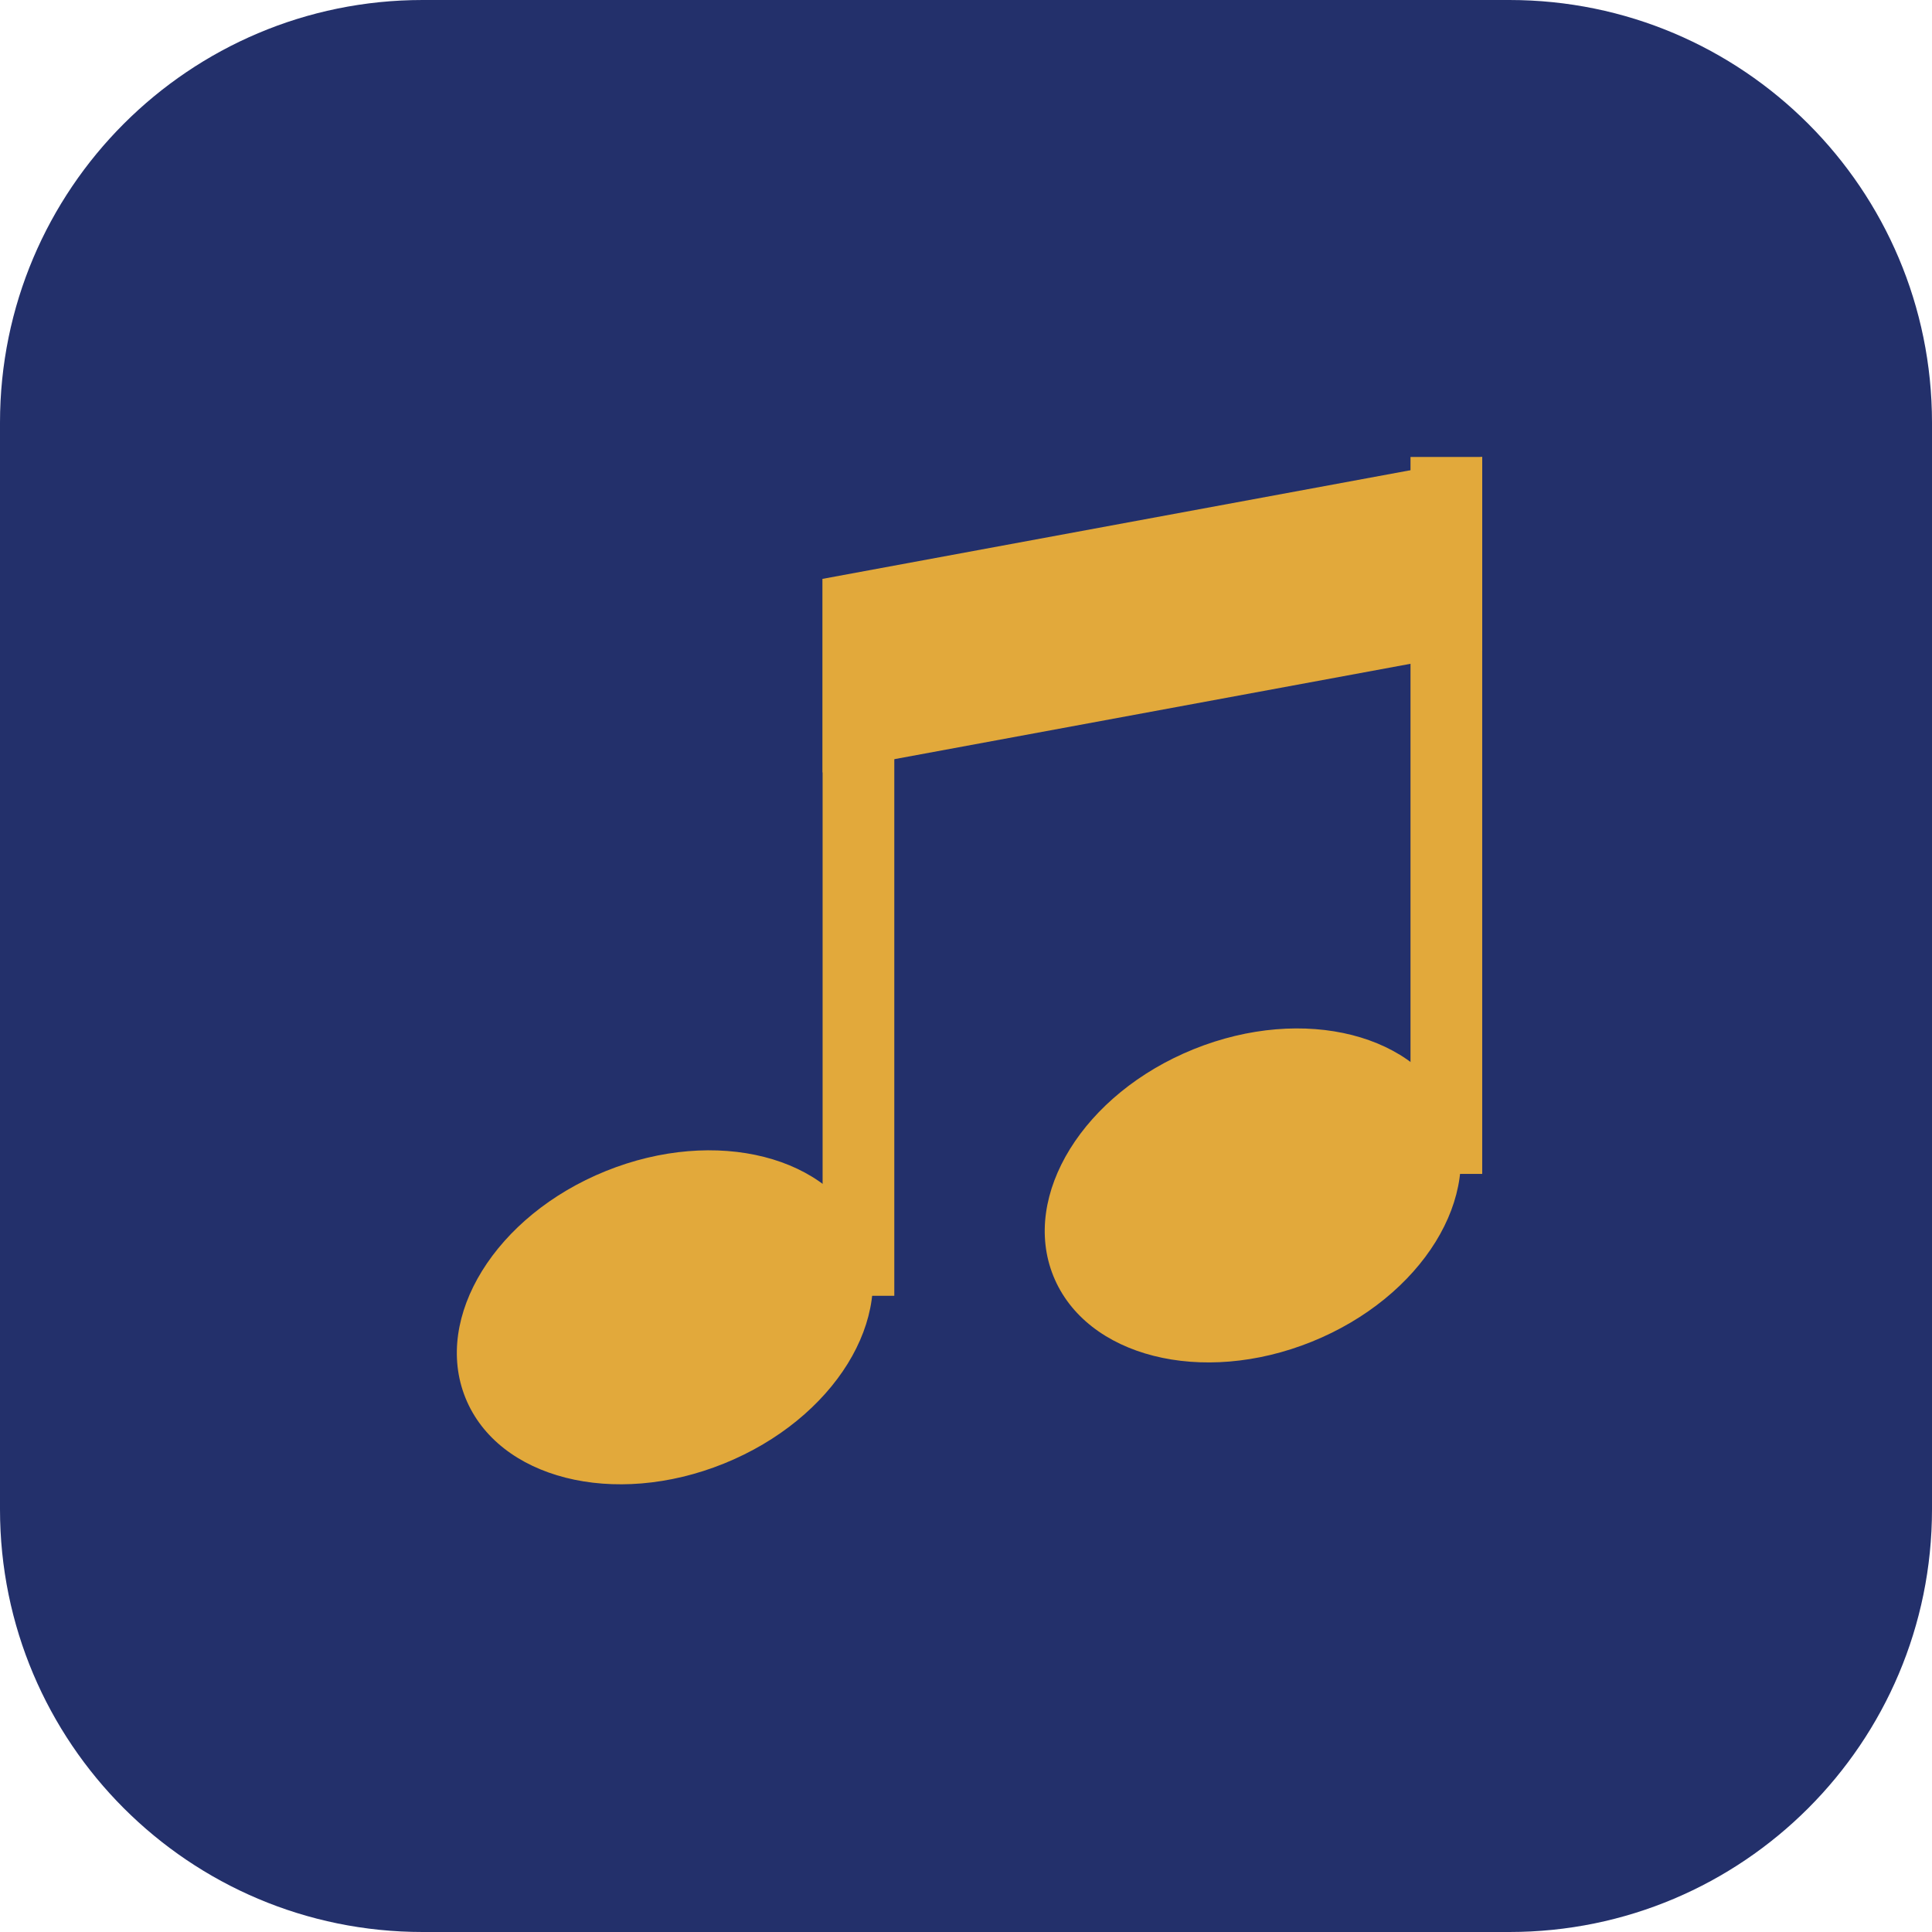
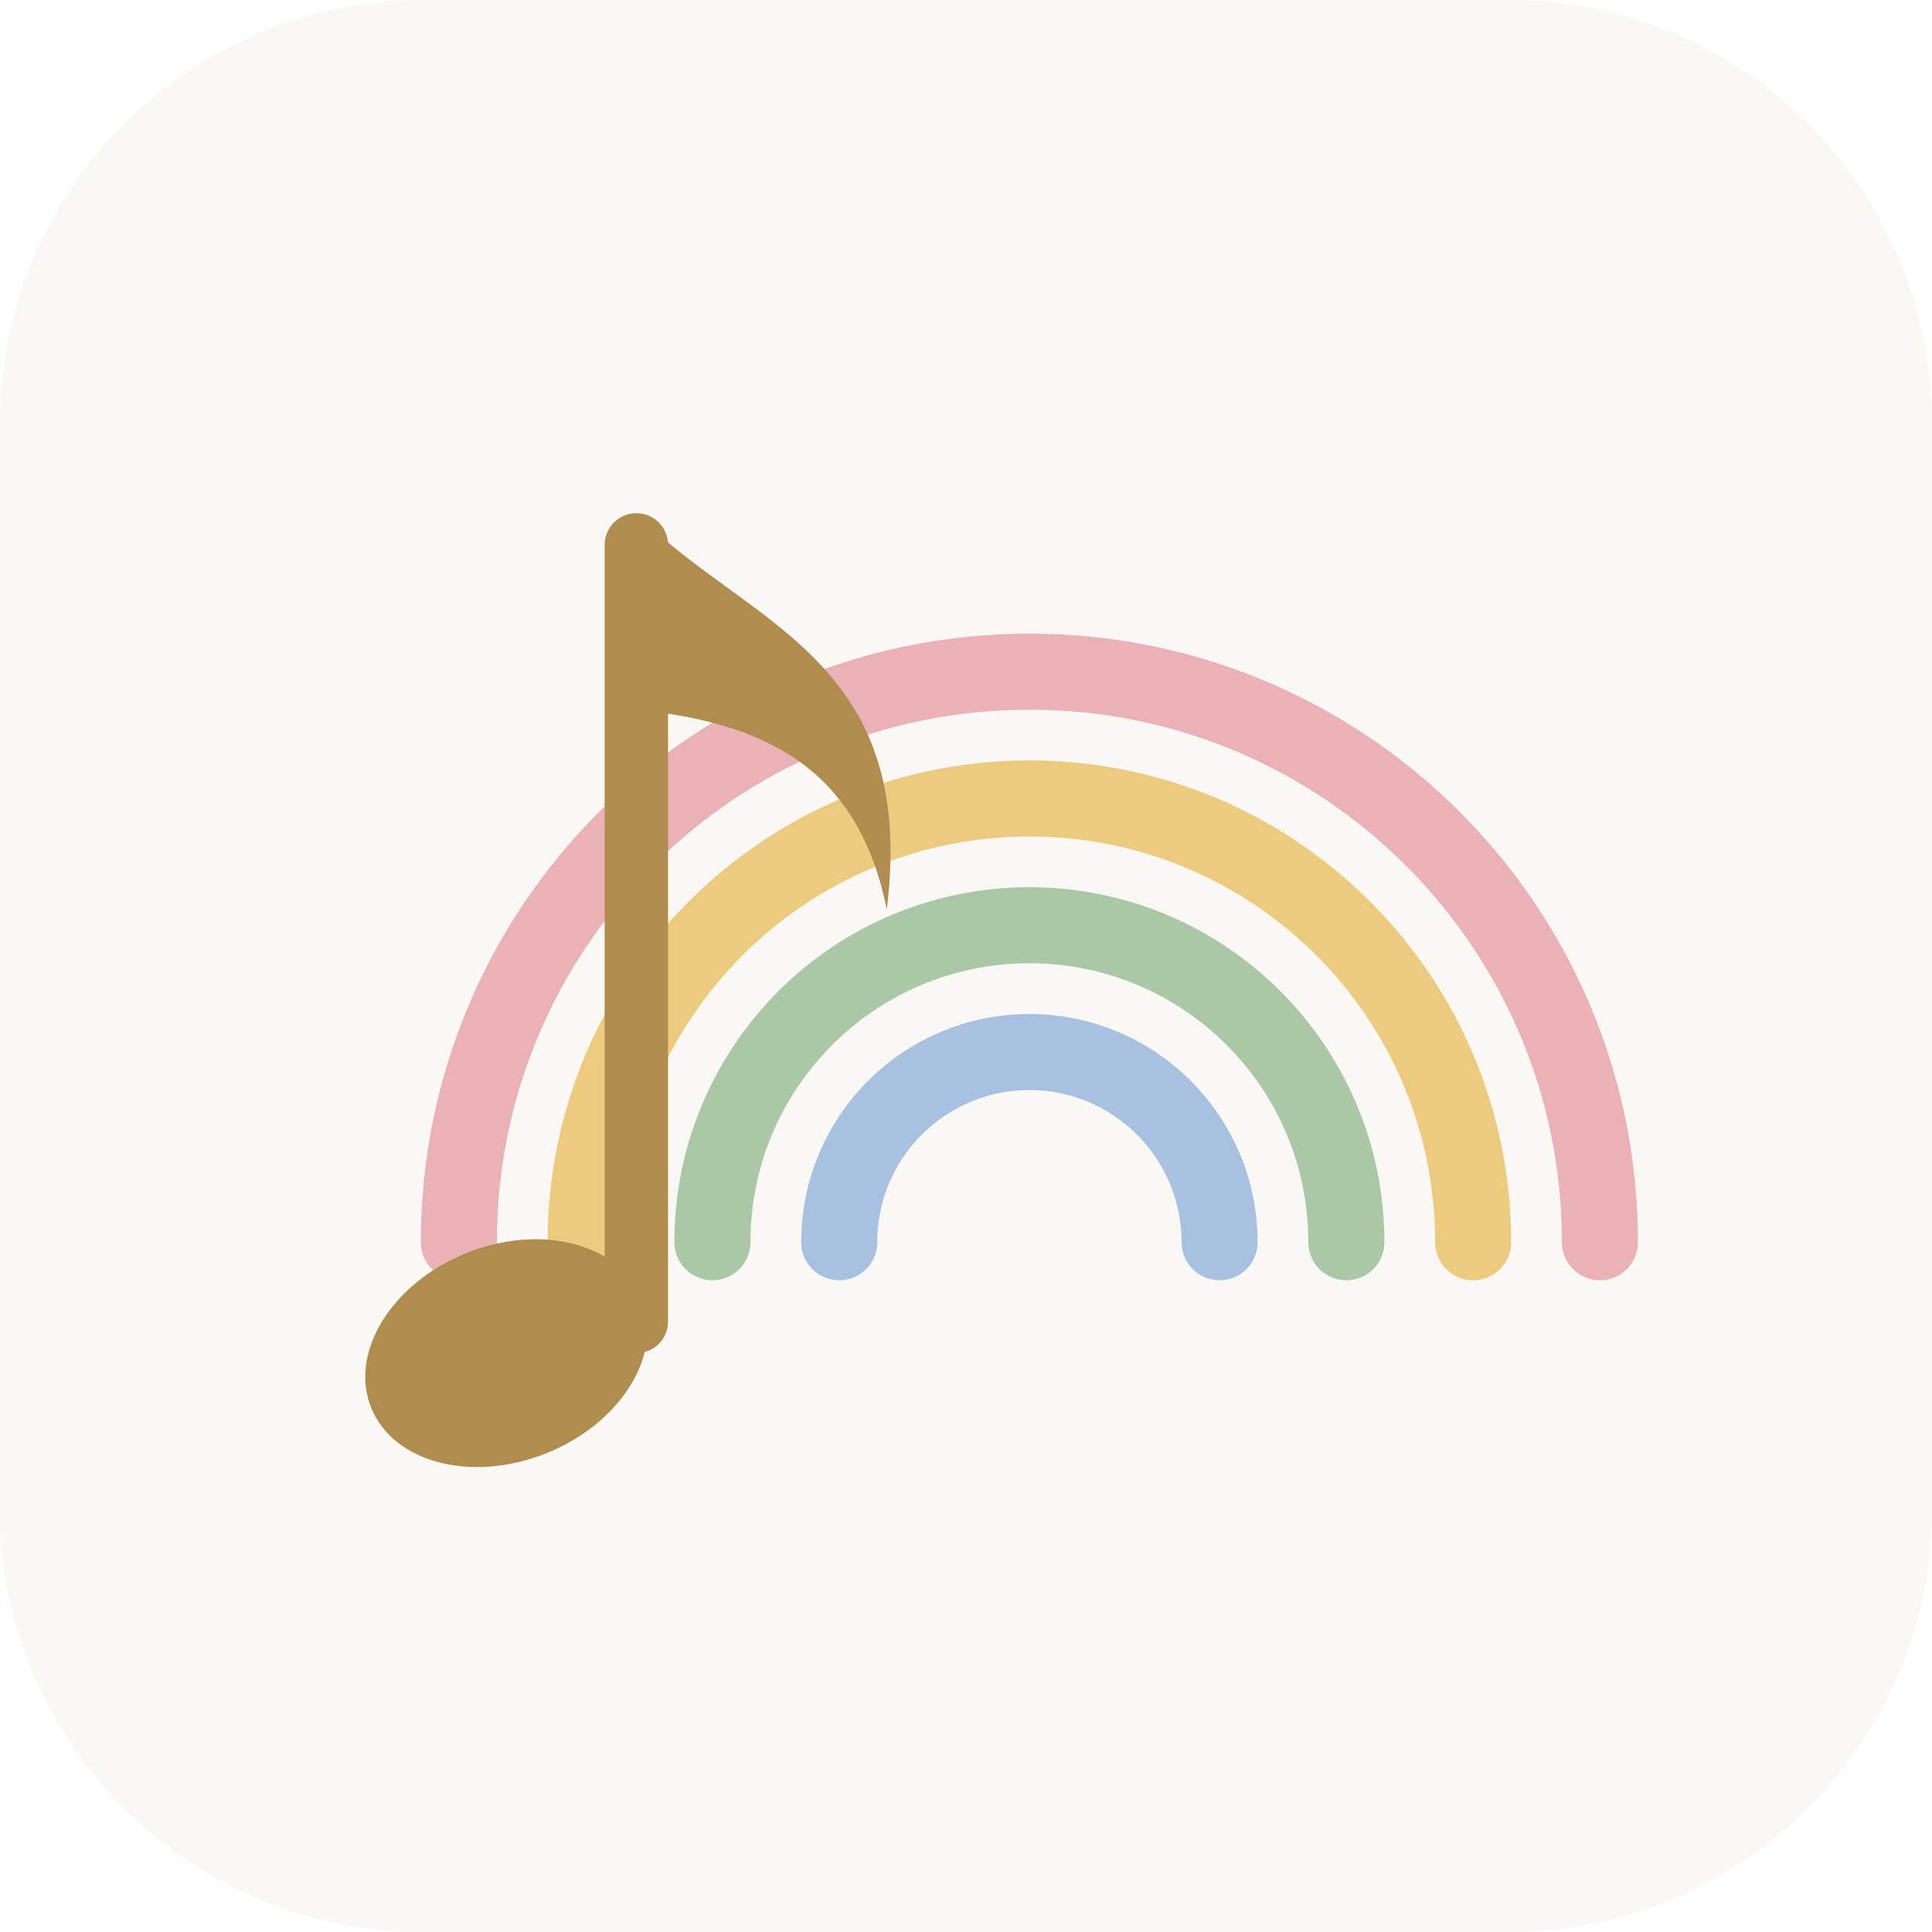
<svg xmlns="http://www.w3.org/2000/svg" viewBox="0 0 512 512">
-   <rect width="512" height="512" rx="112" fill="#23306b" />
-   <g transform="translate(256 256) scale(0.95) translate(-270 -258)" fill="#e2a93b">
-     <ellipse cx="186" cy="356" rx="60" ry="44" transform="rotate(-22 186 356)" />
-     <ellipse cx="350" cy="322" rx="60" ry="44" transform="rotate(-22 350 322)" />
-     <rect x="230" y="150" width="20" height="200" />
-     <rect x="394" y="116" width="20" height="200" />
-     <polygon points="230,150 414,116 414,170 230,204" />
+   <rect width="512" height="512" rx="112" fill="#faf8f4" />
+   <g transform="translate(256 262) scale(8.4) translate(-26 -27)">
+     <g fill="none" stroke-linecap="round" stroke-width="2.4">
+       <path d="M10 35 A18 18 0 0 1 46 35" stroke="#eab2b6" />
+       <path d="M14 35 A14 14 0 0 1 42 35" stroke="#eccb7f" />
+       <path d="M18 35 A10 10 0 0 1 38 35" stroke="#abc8a6" />
+       <path d="M22 35 A6 6 0 0 1 34 35" stroke="#a9c1e0" />
+     </g>
+     <g fill="#b08d4f">
+       <ellipse cx="11.5" cy="38.5" rx="4.6" ry="3.4" transform="rotate(-22 11.5 38.5)" />
+       <rect x="14.6" y="12" width="2" height="26.5" rx="1" />
+       <path d="M15.6 12 C19 15.5 24.5 16.5 23.5 24.5 C22.6 20 19.6 18.6 15.6 18.2 Z" />
+     </g>
  </g>
</svg>
